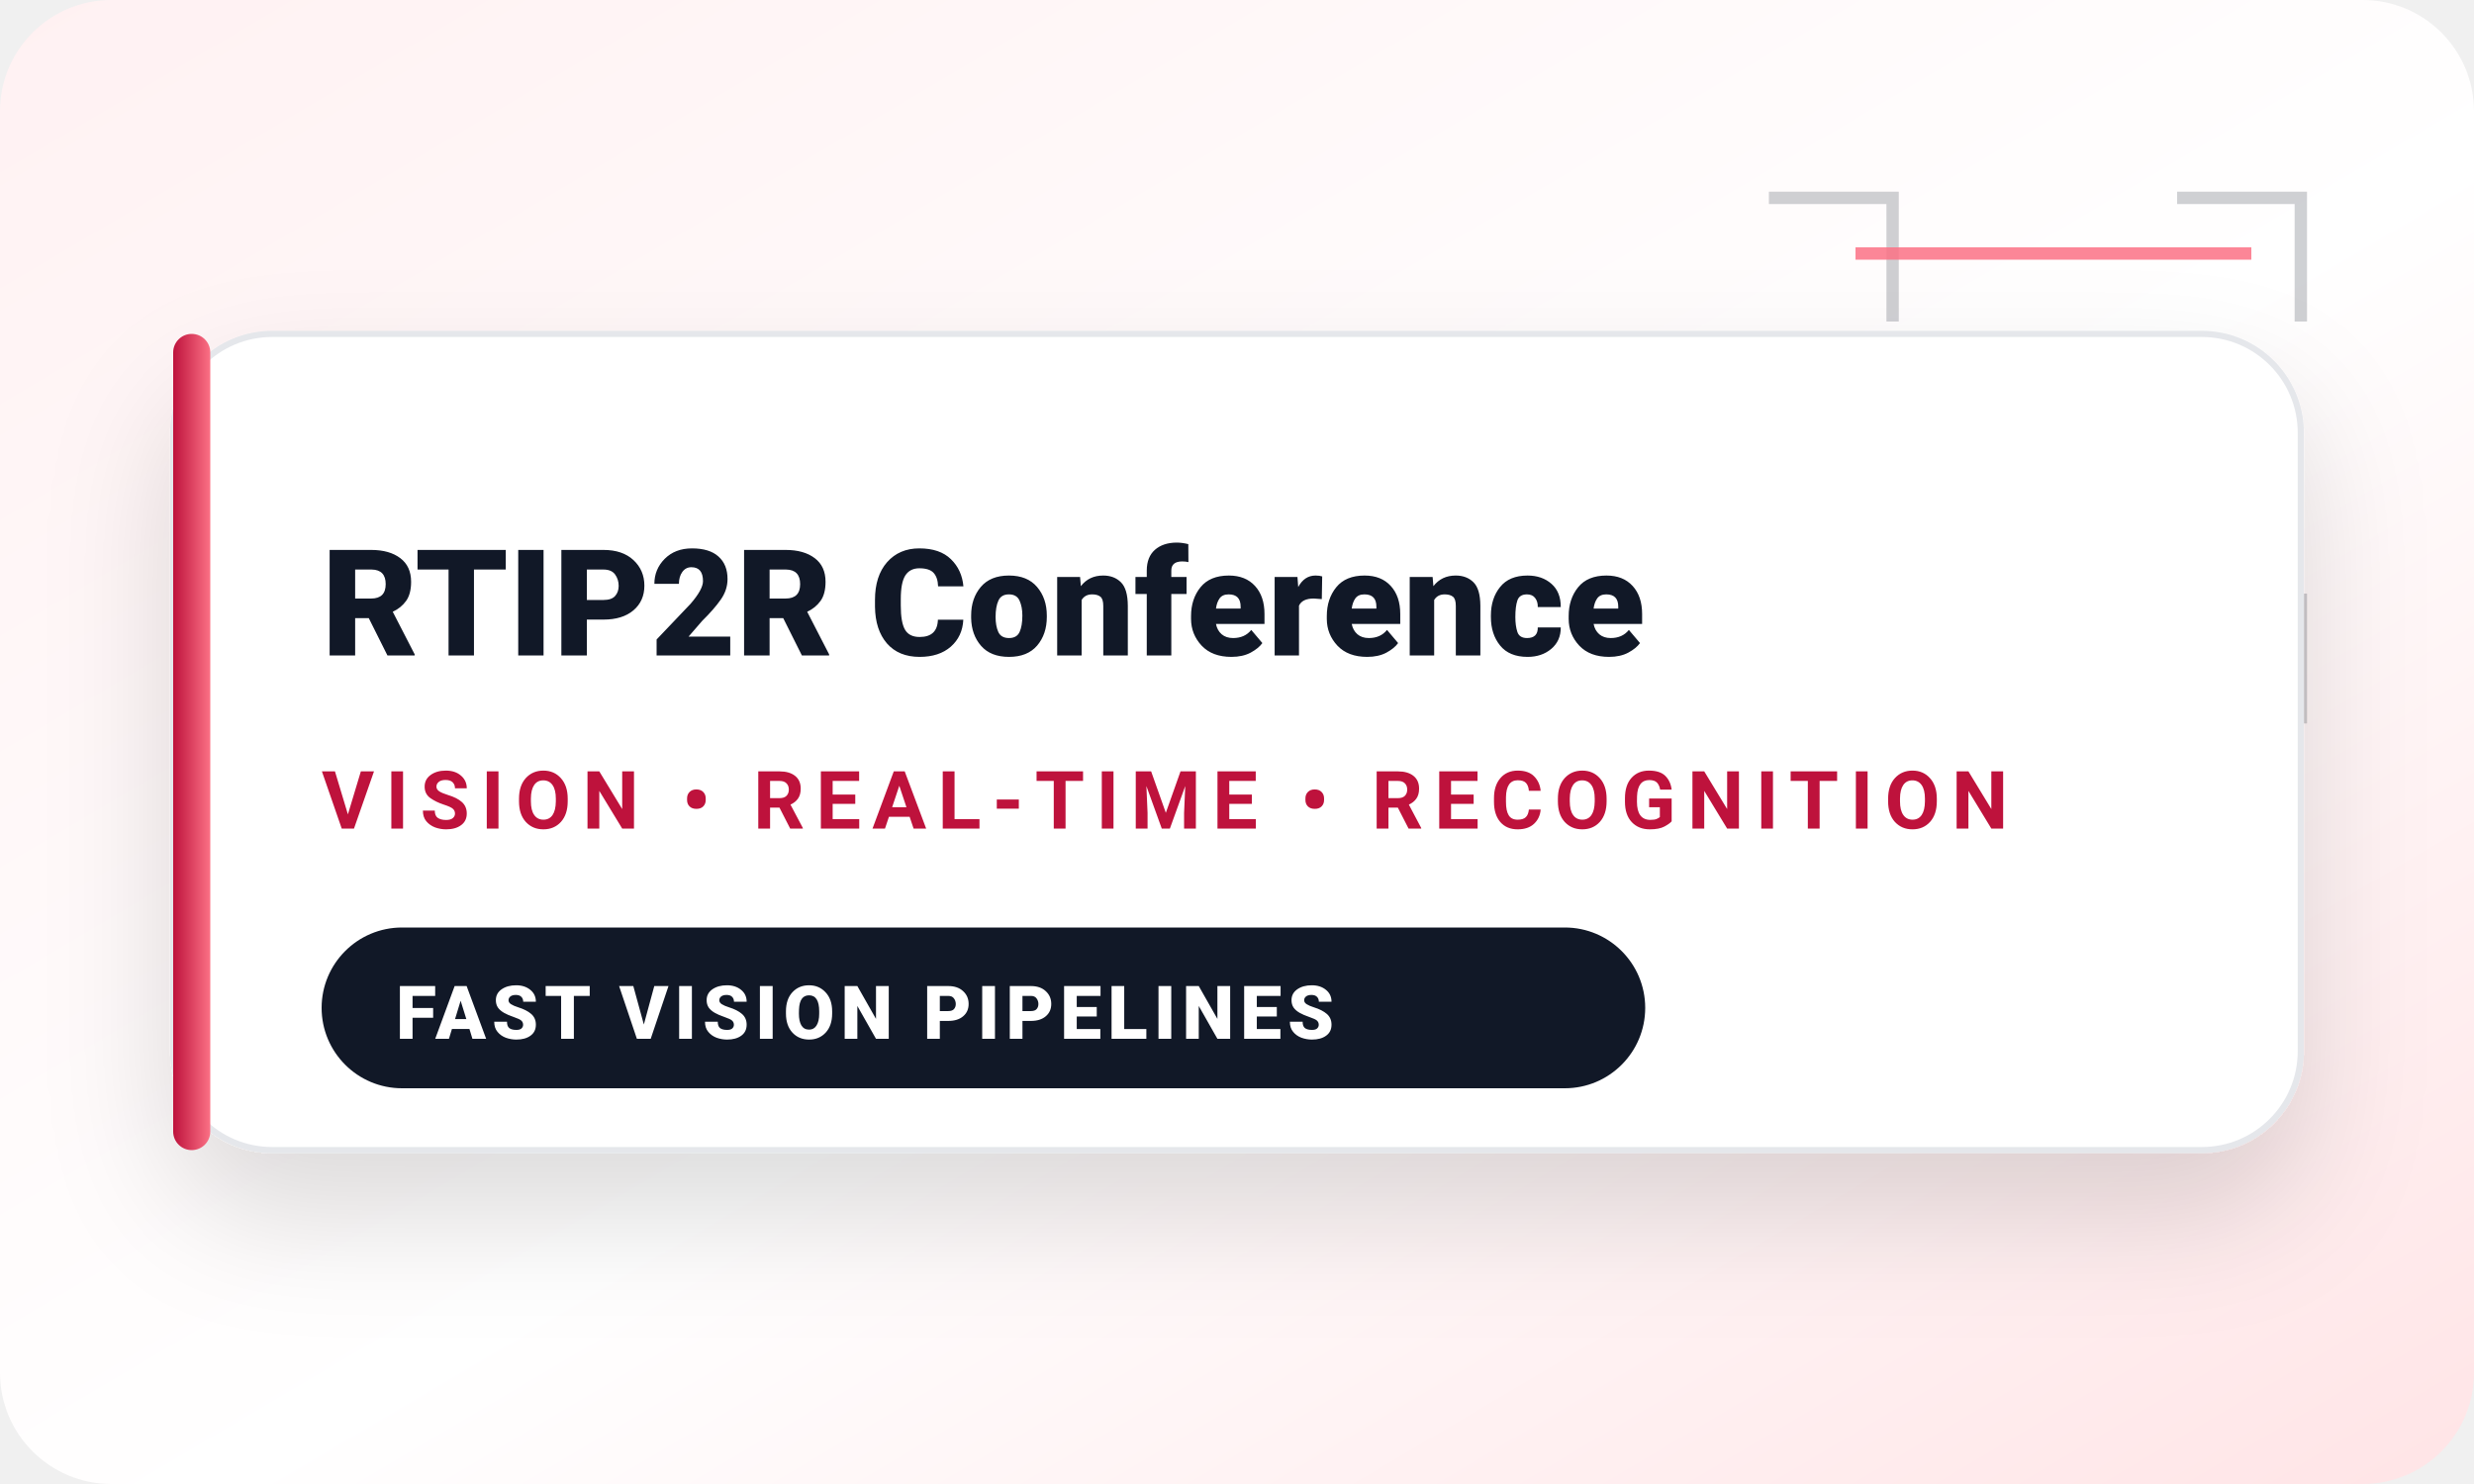
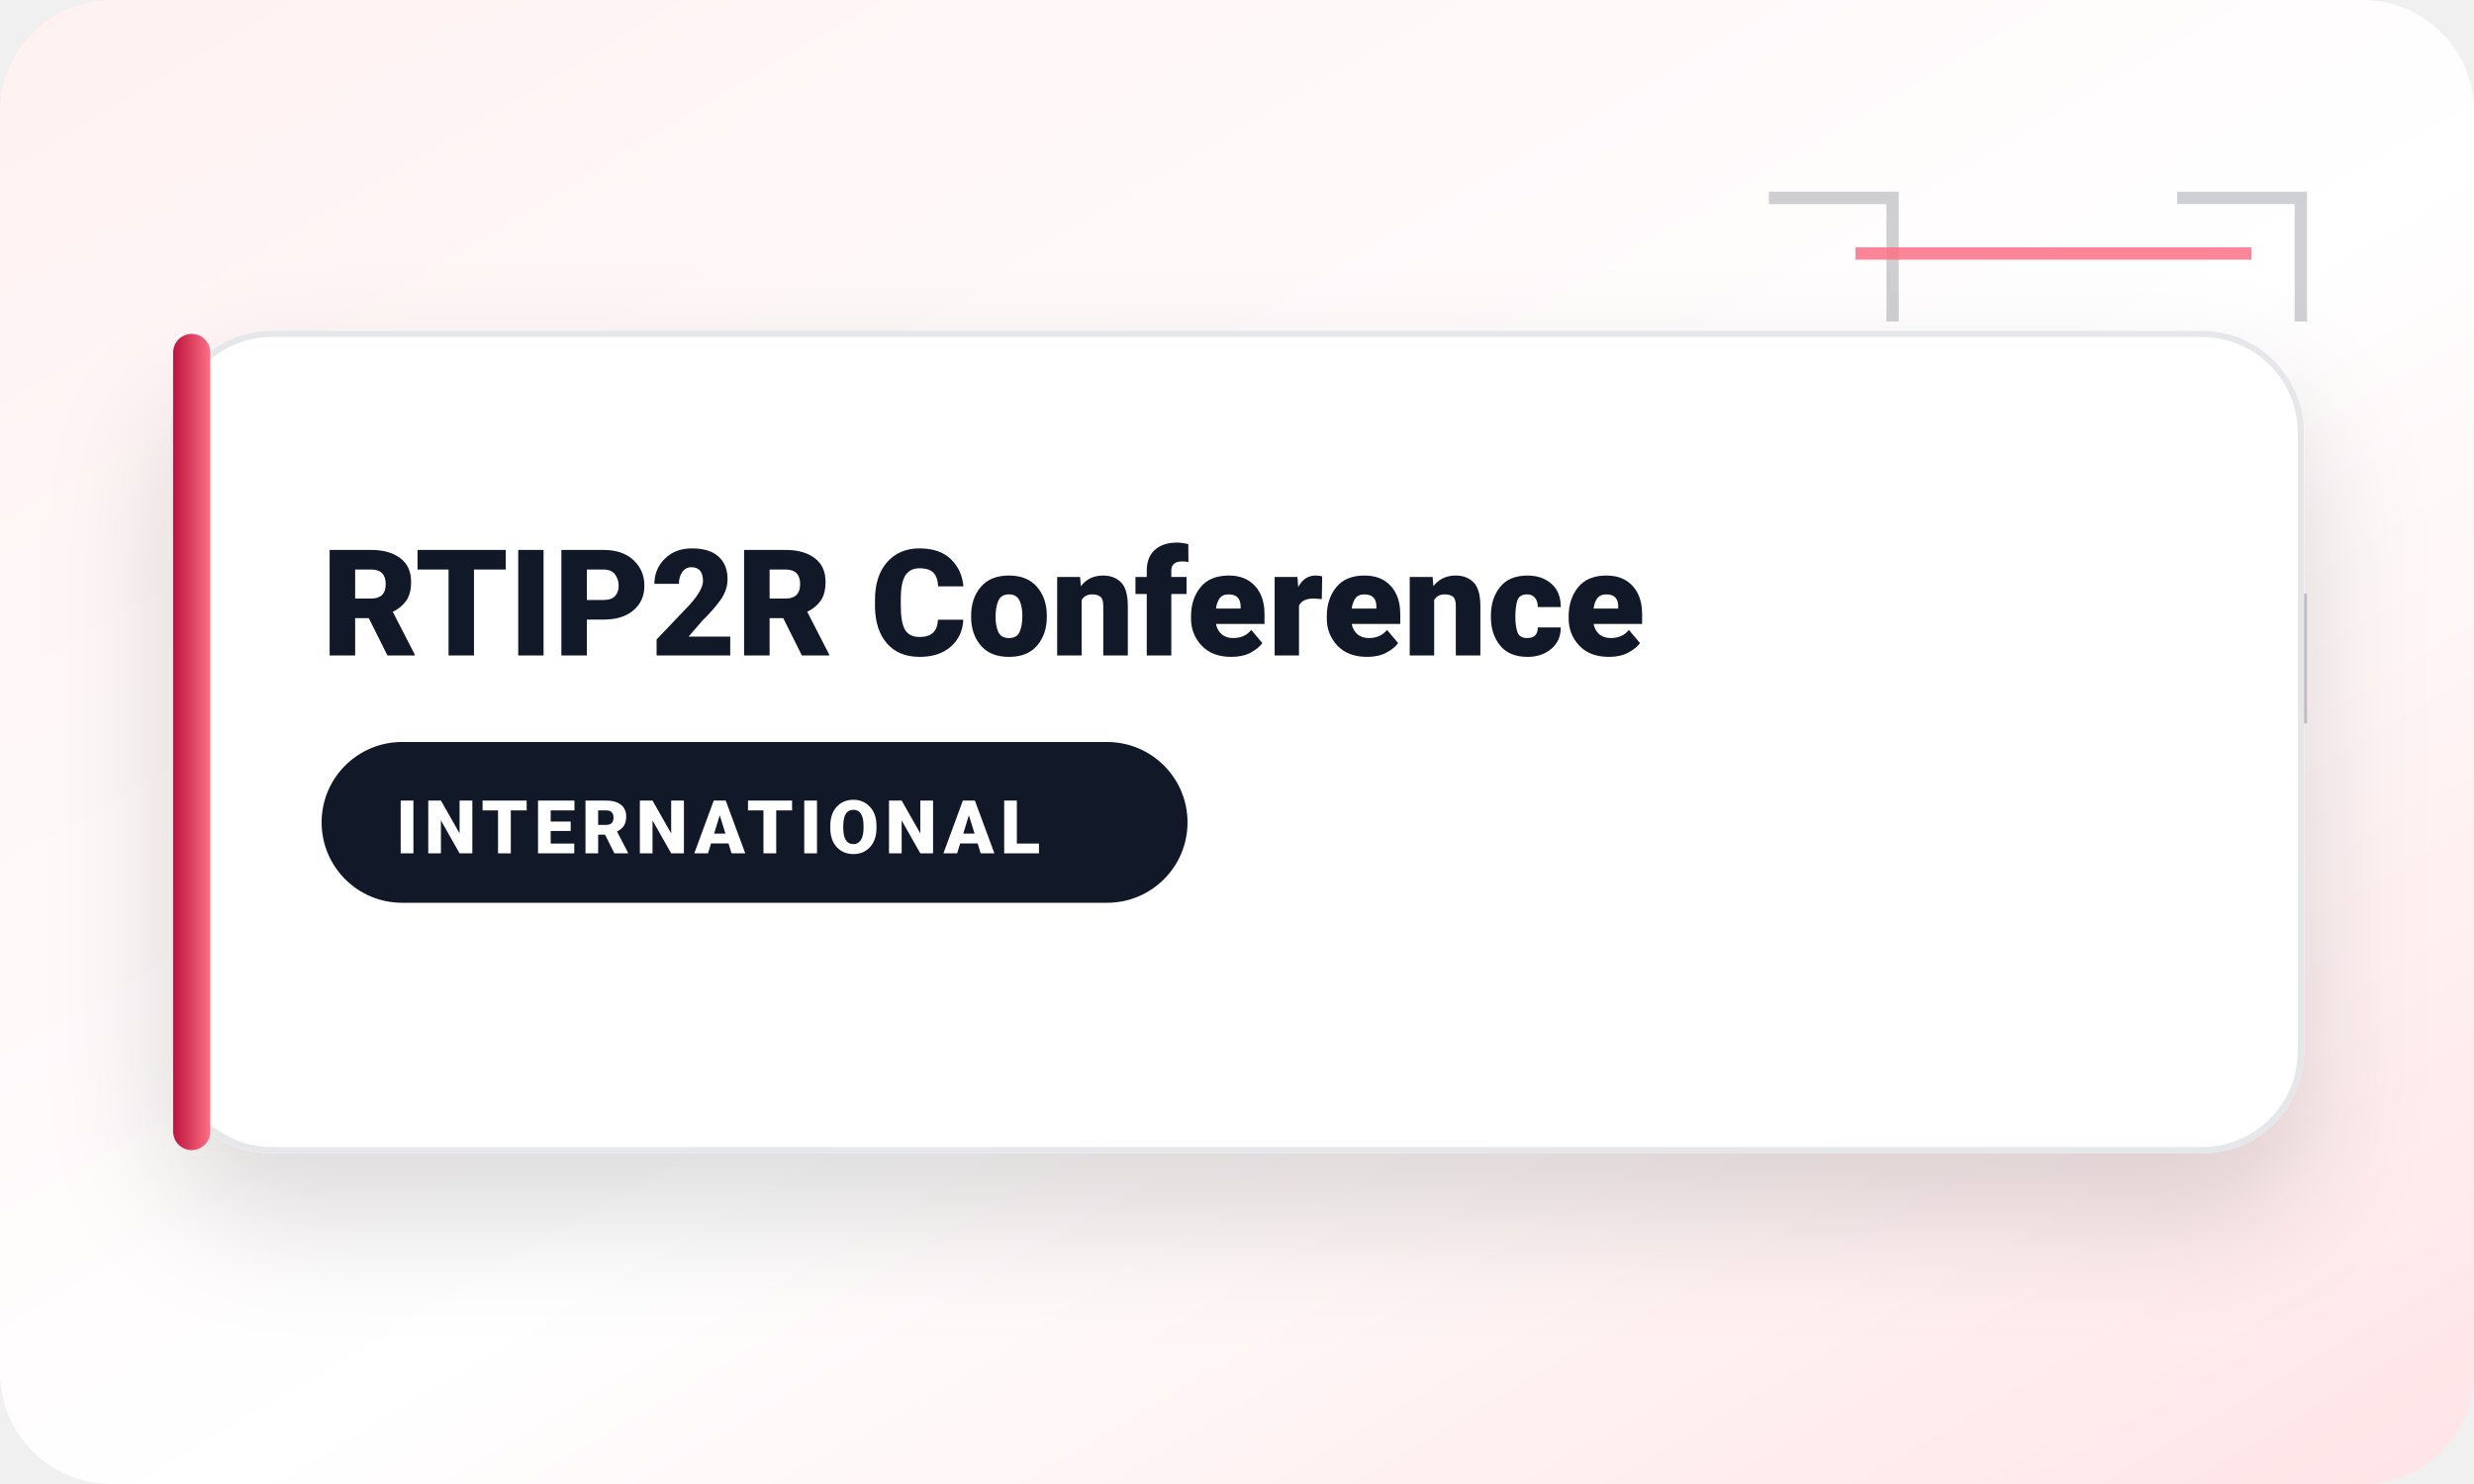
<svg xmlns="http://www.w3.org/2000/svg" width="400" height="240" viewBox="0 0 400 240" fill="none" role="img" aria-label="RTIP2R Conference banner">
  <defs>
    <linearGradient id="bg" x1="0" y1="0" x2="1" y2="1">
      <stop offset="0" stop-color="#fff1f2" />
      <stop offset="0.55" stop-color="#ffffff" />
      <stop offset="1" stop-color="#ffe4e6" />
    </linearGradient>
    <linearGradient id="accent" x1="0" y1="0" x2="1" y2="0">
      <stop offset="0" stop-color="#be123c" />
      <stop offset="1" stop-color="#fb7185" />
    </linearGradient>
    <filter id="softShadow" x="-20%" y="-20%" width="140%" height="160%" color-interpolation-filters="sRGB">
      <feDropShadow dx="0" dy="10" stdDeviation="10" flood-color="#000" flood-opacity="0.14" />
    </filter>
  </defs>
  <rect width="400" height="240" rx="18" fill="url(#bg)" />
  <g opacity="0.20" stroke="#111827" stroke-width="2" fill="none">
    <path d="M286 32h20v20" />
    <path d="M372 52V32h-20" />
    <path d="M286 116v-20h20" />
    <path d="M352 116h20V96" />
    <circle cx="332" cy="74" r="16" />
  </g>
  <g filter="url(#softShadow)">
    <rect x="28" y="54" width="344" height="132" rx="16" fill="#ffffff" />
    <rect x="28" y="54" width="344" height="132" rx="16" fill="none" stroke="#e5e7eb" />
  </g>
  <rect x="28" y="54" width="6" height="132" rx="3" fill="url(#accent)" />
  <text x="52" y="106" font-family="ui-sans-serif, -apple-system, BlinkMacSystemFont, 'Segoe UI', Roboto, Helvetica, Arial" font-size="24" font-weight="800" fill="#111827">RTIP2R Conference</text>
-   <text x="52" y="134" font-family="ui-sans-serif, -apple-system, BlinkMacSystemFont, 'Segoe UI', Roboto, Helvetica, Arial" font-size="13" font-weight="700" letter-spacing="0.14em" fill="#be123c">VISION • REAL-TIME • RECOGNITION</text>
  <g>
-     <rect x="52" y="150" width="214" height="26" rx="13" fill="#111827" />
-     <text x="64" y="168" font-family="ui-sans-serif, -apple-system, BlinkMacSystemFont, 'Segoe UI', Roboto, Helvetica, Arial" font-size="12" font-weight="800" fill="#ffffff" letter-spacing="0.08em">FAST VISION PIPELINES</text>
+     <rect x="52" y="120" width="140" height="26" rx="13" fill="#111827" />
+     <text x="64" y="138" font-family="ui-sans-serif, -apple-system, BlinkMacSystemFont, 'Segoe UI', Roboto, Helvetica, Arial" font-size="12" font-weight="800" fill="#ffffff" letter-spacing="0.08em">INTERNATIONAL</text>
  </g>
  <rect x="300" y="40" width="64" height="2" fill="#fb7185" opacity="0.85">
    <animate attributeName="y" values="40;110;40" dur="3.0s" repeatCount="indefinite" />
  </rect>
</svg>
